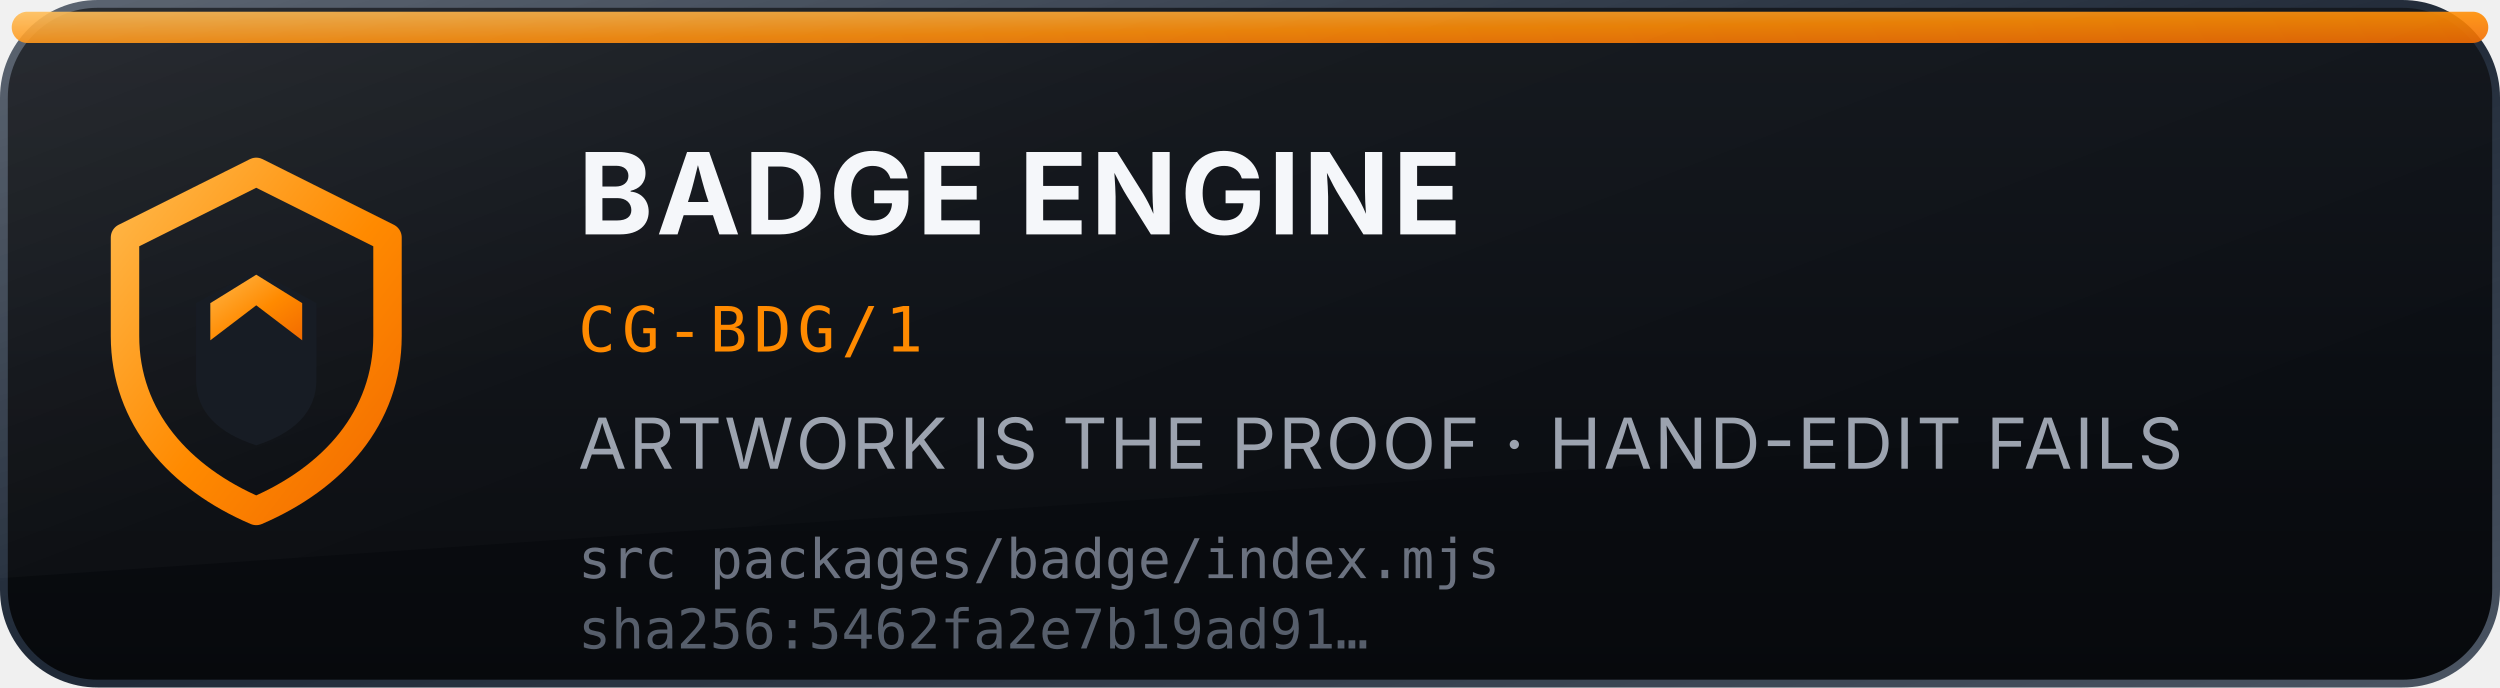
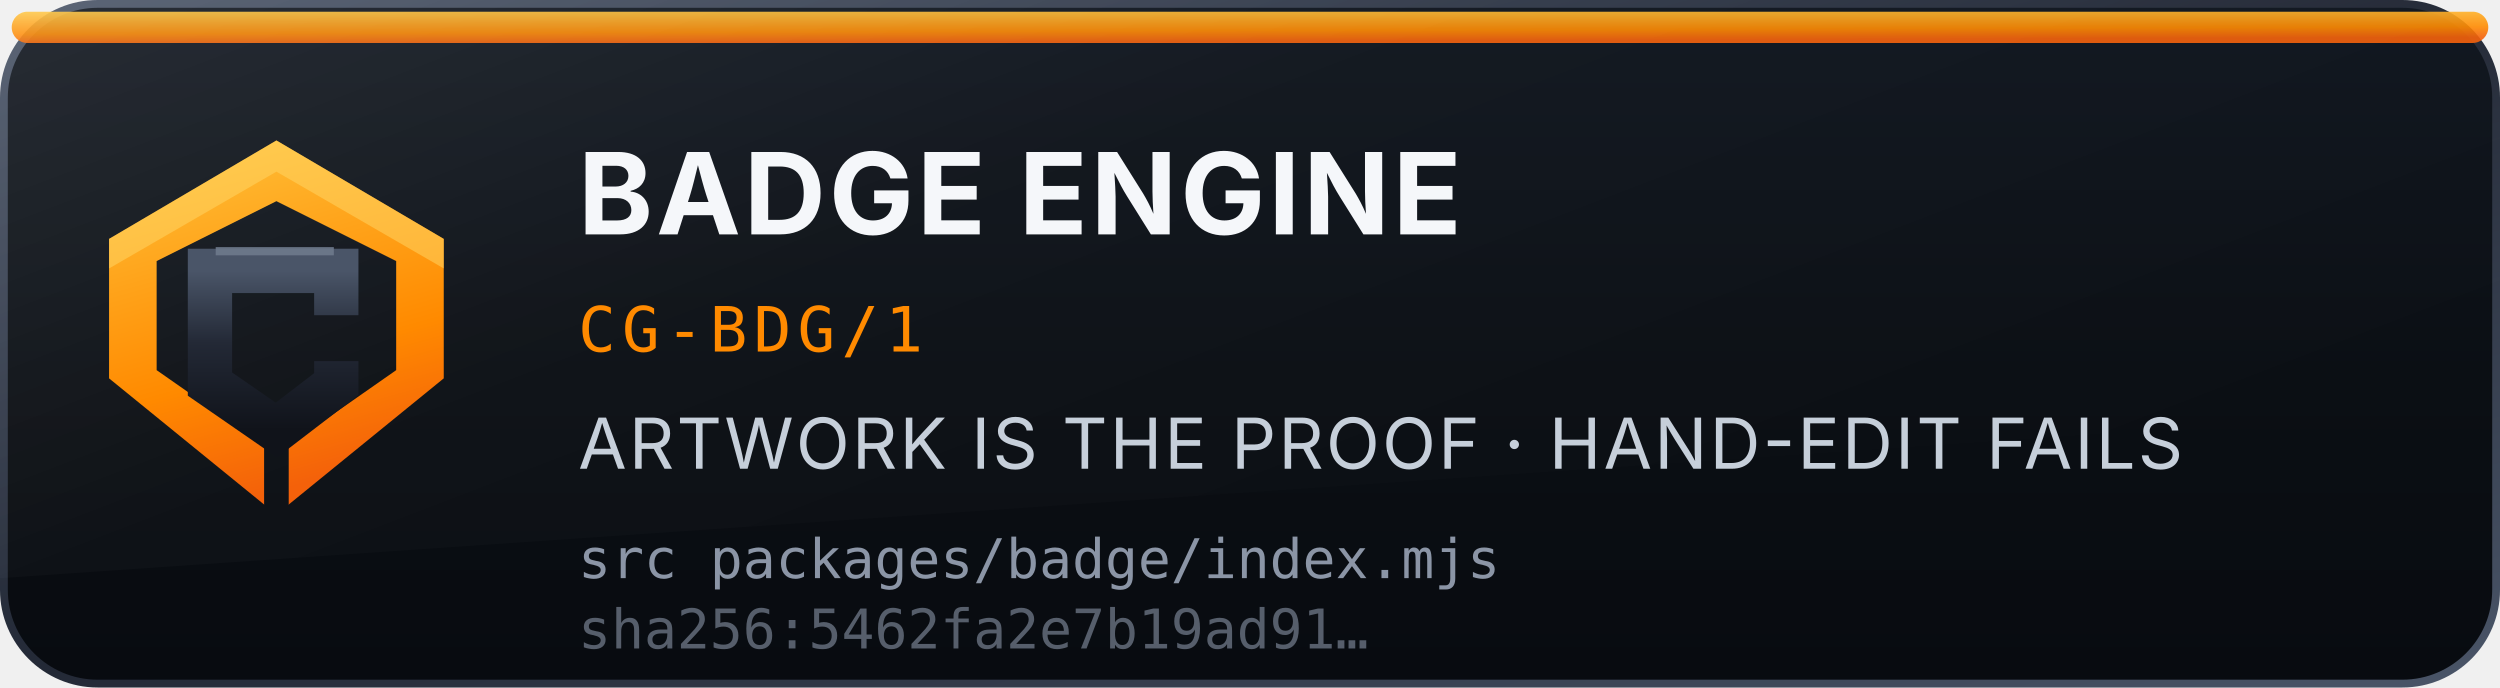
<svg xmlns="http://www.w3.org/2000/svg" viewBox="0 0 320 88" width="320" height="88" role="img" aria-label="CoreGuard BADGE ENGINE — CG-BDG/1">
  <defs>
    <linearGradient id="platebadgeengine" x1="0" y1="0" x2="0" y2="1">
-       <stop offset="0" stop-color="#12161C" />
-       <stop offset="0.55" stop-color="#0B0E13" />
-       <stop offset="1" stop-color="#07090C" />
+       <stop offset="0" stop-color="#10161F" />
+       <stop offset="0.55" stop-color="#0B0F14" />
+       <stop offset="1" stop-color="#080B10" />
    </linearGradient>
-     <linearGradient id="shieldbadgeengine" x1="0" y1="0" x2="1" y2="1">
-       <stop offset="0" stop-color="#FFB84A" />
-       <stop offset="0.55" stop-color="#FF8A00" />
-       <stop offset="1" stop-color="#F26B00" />
+     <linearGradient id="shieldbadgeengine" x1="0" y1="0" x2="0.25" y2="1">
+       <stop offset="0" stop-color="#FFC53D" />
+       <stop offset="0.38" stop-color="#FFA31A" />
+       <stop offset="0.68" stop-color="#FF8A00" />
+       <stop offset="1" stop-color="#F4610A" />
+     </linearGradient>
+     <linearGradient id="steelbadgeengine" x1="0" y1="0" x2="0" y2="1">
+       <stop offset="0" stop-color="#4A5568" />
+       <stop offset="0.45" stop-color="#232936" />
+       <stop offset="1" stop-color="#10131A" />
    </linearGradient>
    <linearGradient id="sheenbadgeengine" x1="0" y1="0" x2="1" y2="0.6">
      <stop offset="0" stop-color="#FFFFFF" stop-opacity="0.10" />
      <stop offset="0.45" stop-color="#FFFFFF" stop-opacity="0.02" />
      <stop offset="1" stop-color="#FFFFFF" stop-opacity="0" />
    </linearGradient>
    <linearGradient id="edgebadgeengine" x1="0" y1="0" x2="1" y2="1">
-       <stop offset="0" stop-color="#4B5563" />
-       <stop offset="0.5" stop-color="#1F2937" />
-       <stop offset="1" stop-color="#4B5563" />
+       <stop offset="0" stop-color="#4A5568" />
+       <stop offset="0.5" stop-color="#232936" />
+       <stop offset="1" stop-color="#4A5568" />
    </linearGradient>
  </defs>
  <rect x="0.5" y="0.5" width="319" height="87" rx="12" fill="url(#platebadgeengine)" />
  <rect x="0.5" y="0.5" width="319" height="87" rx="12" fill="none" stroke="url(#edgebadgeengine)" stroke-width="1" />
  <rect x="1.5" y="1.5" width="317" height="4" rx="2" fill="url(#shieldbadgeengine)" fill-opacity="0.9" />
  <path d="M0 0 H320 V52 L0 74 Z" fill="url(#sheenbadgeengine)" />
-   <path transform="translate(16 22) scale(1.4)" d="M12 0 L24 6 V15 C24 22.5 19 28 12 31 C5 28 0 22.5 0 15 V6 Z" fill="none" stroke="url(#shieldbadgeengine)" stroke-width="2.6" stroke-linejoin="round" />
-   <g transform="translate(16 22) scale(1.4)">
-     <path d="M12 9 L17.5 12 V19 C17.5 22 15.4 23.9 12 25 C8.6 23.9 6.5 22 6.5 19 V12 Z" fill="#171C24" />
-     <path d="M12 12.2 L7.8 15.4 V12 L12 9.4 L16.2 12 V15.4 Z" fill="url(#shieldbadgeengine)" />
+   <mask id="slitbadgeengine">
+     <rect width="512" height="512" fill="#fff" />
+     <rect x="241" y="374" width="30" height="140" fill="#000" />
+   </mask>
+   <g transform="translate(8.5 16.3) scale(0.105)">
+     <path fill="url(#shieldbadgeengine)" fill-rule="evenodd" mask="url(#slitbadgeengine)" d="M256 16 L460 136 L460 306 L256 472 L52 306 L52 136 Z M256 90 L402 163 L402 296 L256 398 L110 296 L110 163 Z" />
+     <path fill="#FFD867" opacity="0.5" mask="url(#slitbadgeengine)" d="M256 16 L460 136 L460 172 L256 54 L52 172 L52 136 Z" />
+     <g fill="none" stroke="url(#steelbadgeengine)" stroke-width="54" stroke-linecap="butt" stroke-linejoin="miter">
+       <path d="M329 285 L329 313 L256 369 L175 313 L175 175 L329 175 L329 229" />
+       <path d="M226 285 L329 285" />
+     </g>
+     <path fill="none" stroke="#6E7A8C" stroke-width="10" opacity="0.9" d="M326 151 L182 151" />
  </g>
  <text x="74" y="30" font-family="Inter, 'Segoe UI', system-ui, sans-serif" font-size="14.5" font-weight="700" letter-spacing="0.4" fill="#F5F7FA">BADGE ENGINE</text>
  <text x="74" y="45" font-family="'JetBrains Mono', 'Cascadia Code', Consolas, monospace" font-size="8" fill="#FF8A00" letter-spacing="0.8">CG-BDG/1</text>
-   <text x="74" y="60" font-family="Inter, 'Segoe UI', system-ui, sans-serif" font-size="9" fill="#9CA3AF" letter-spacing="0.3">ARTWORK IS THE PROOF · HAND-EDIT FAILS</text>
-   <text x="74" y="74" font-family="'JetBrains Mono', 'Cascadia Code', Consolas, monospace" font-size="7" fill="#6B7280">src packages/badge/index.mjs</text>
+   <text x="74" y="60" font-family="Inter, 'Segoe UI', system-ui, sans-serif" font-size="9" fill="#C6CFDA" letter-spacing="0.3">ARTWORK IS THE PROOF · HAND-EDIT FAILS</text>
+   <text x="74" y="74" font-family="'JetBrains Mono', 'Cascadia Code', Consolas, monospace" font-size="7" fill="#8B95A6">src packages/badge/index.mjs</text>
  <text x="74" y="83" font-family="'JetBrains Mono', 'Cascadia Code', Consolas, monospace" font-size="7" fill="#565E6B">sha256:5462fa2e7b19ad91…</text>
</svg>
